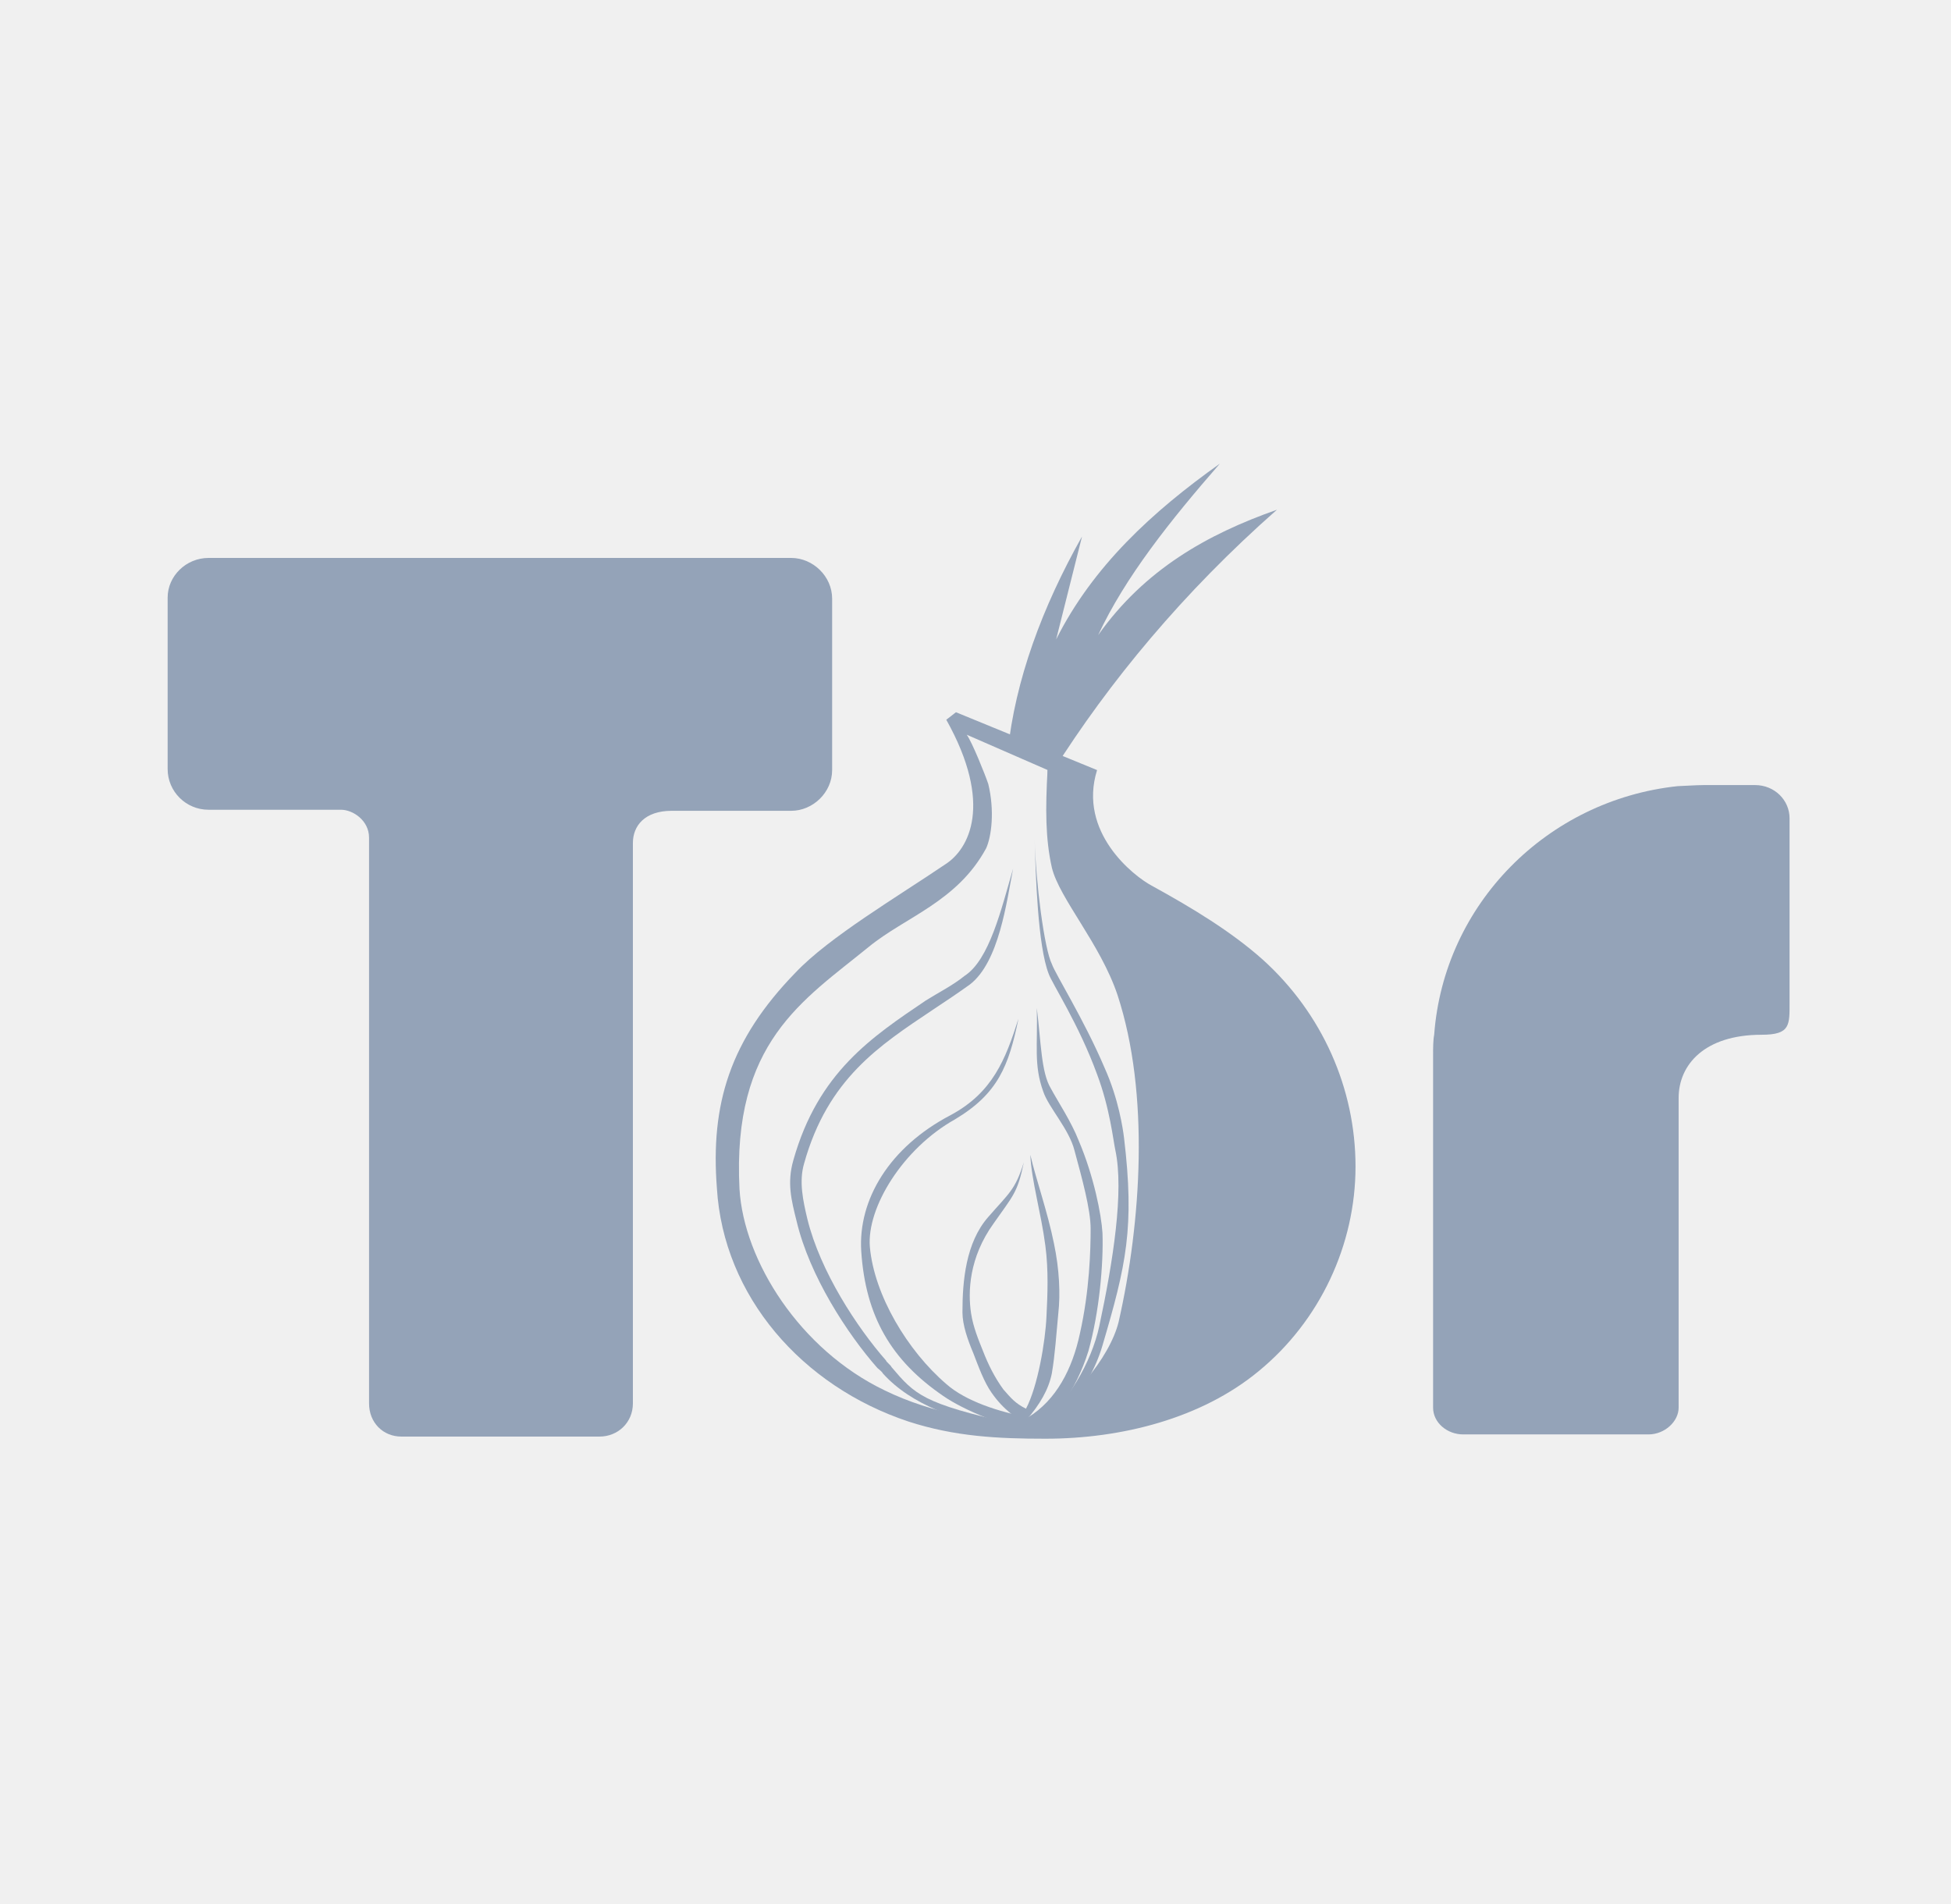
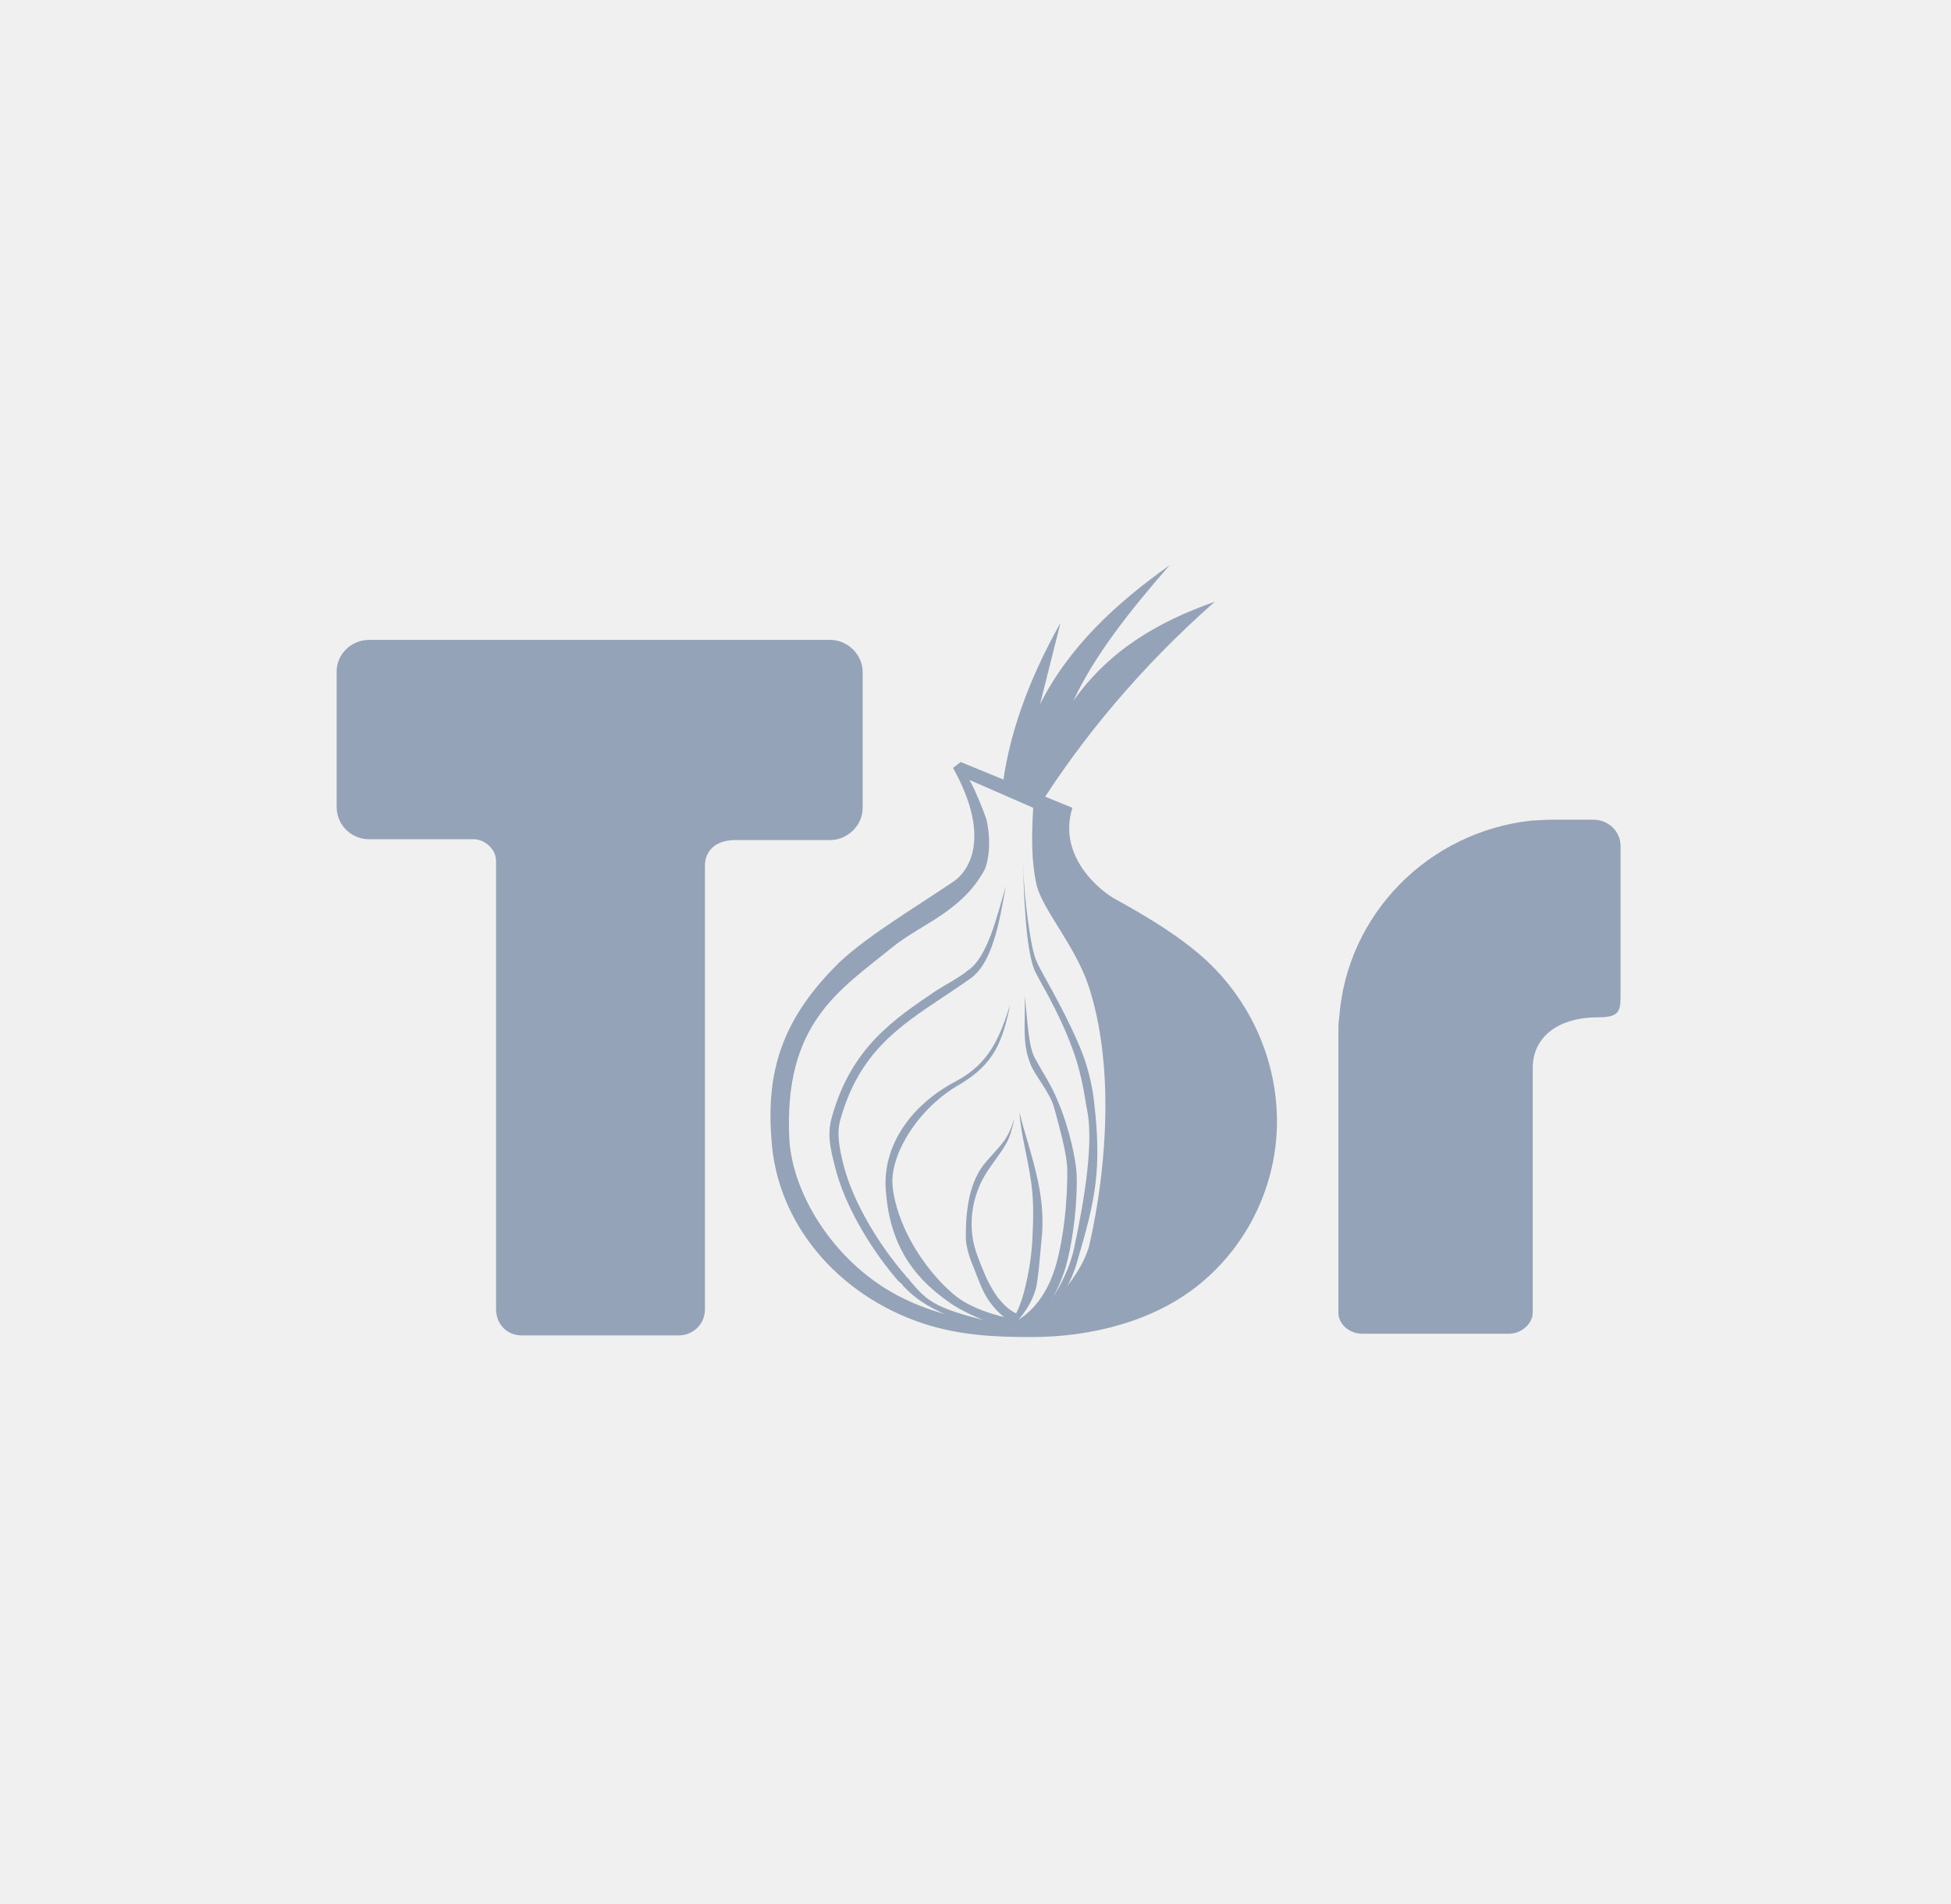
- <svg xmlns="http://www.w3.org/2000/svg" width="83" height="81" viewBox="0 0 83 81" fill="none">
-   <g clip-path="url(#clip0_2536_345)">
-     <path d="M46.031 22.827L44.931 27.203C46.489 24.103 49.009 21.778 51.895 19.727C49.788 22.143 47.864 24.559 46.718 27.021C48.688 24.24 51.346 22.735 54.324 21.687C50.338 25.197 47.176 29.027 44.794 32.81L42.87 31.99C43.19 28.936 44.336 25.835 46.031 22.827V22.827Z" fill="#94A3B8" />
-     <path d="M44.565 32.629L45.894 33.313C45.757 34.179 45.94 36.094 46.81 36.55C50.659 38.92 54.233 41.473 55.653 44.072C60.693 53.144 52.125 61.578 44.657 60.757C48.689 57.794 49.88 51.685 48.368 44.983C47.773 42.385 46.81 40.014 45.115 37.325C44.382 36.094 44.657 34.453 44.565 32.629V32.629Z" fill="#94A3B8" />
-     <path d="M43.099 36.959C42.824 38.372 42.503 40.925 41.266 41.883C40.762 42.247 40.212 42.612 39.663 42.977C37.418 44.481 35.218 45.894 34.21 49.496C33.981 50.271 34.165 51.092 34.348 51.867C34.898 54.1 36.455 56.471 37.693 57.884C37.693 57.93 37.922 58.112 37.922 58.158C38.929 59.343 39.25 59.708 43.099 60.574L43.007 60.984C40.671 60.392 38.792 59.799 37.555 58.431C37.555 58.386 37.326 58.203 37.326 58.203C36.043 56.745 34.44 54.283 33.89 51.958C33.661 51.046 33.477 50.316 33.752 49.359C34.806 45.621 37.097 44.116 39.388 42.566C39.892 42.247 40.533 41.928 41.037 41.518C42.091 40.834 42.595 38.691 43.099 36.959V36.959Z" fill="#94A3B8" />
-     <path d="M44.107 42.885C44.153 44.48 43.97 45.301 44.382 46.441C44.611 47.124 45.482 48.036 45.711 48.948C46.032 50.133 46.398 51.455 46.398 52.276C46.398 53.188 46.352 54.92 45.94 56.744C45.619 58.248 44.932 59.57 43.741 60.3C42.504 60.072 41.083 59.616 40.259 58.886C38.609 57.473 37.189 55.102 37.006 53.051C36.868 51.364 38.426 48.857 40.625 47.626C42.458 46.532 42.916 45.347 43.328 43.341C42.779 45.073 42.229 46.486 40.442 47.444C37.83 48.811 36.502 51.045 36.639 53.233C36.822 56.014 37.922 57.883 40.121 59.388C41.038 60.026 42.779 60.71 43.878 60.892V60.755C44.703 60.619 45.757 59.251 46.306 57.473C46.765 55.832 46.948 53.781 46.902 52.458C46.856 51.683 46.535 50.042 45.894 48.538C45.573 47.717 45.023 46.897 44.703 46.304C44.291 45.62 44.291 44.344 44.107 42.885V42.885Z" fill="#94A3B8" />
-     <path d="M43.832 49.131C43.878 50.225 44.29 51.593 44.473 53.006C44.611 54.054 44.565 55.103 44.519 56.015C44.473 57.063 44.153 58.978 43.648 59.935C43.19 59.707 43.007 59.48 42.686 59.115C42.32 58.613 42.045 58.066 41.816 57.474C41.633 57.018 41.404 56.471 41.312 55.878C41.174 54.966 41.22 53.507 42.274 52.048C43.099 50.863 43.282 50.772 43.557 49.45C43.19 50.635 42.915 50.772 42.045 51.775C41.083 52.869 40.945 54.51 40.945 55.832C40.945 56.38 41.174 57.018 41.404 57.565C41.633 58.157 41.862 58.796 42.182 59.252C42.686 59.981 43.328 60.437 43.648 60.482V60.437C44.244 59.753 44.611 59.115 44.748 58.431C44.886 57.61 44.931 56.835 45.023 55.878C45.115 55.057 45.069 54.009 44.84 52.915C44.565 51.547 44.061 50.134 43.832 49.131V49.131Z" fill="#94A3B8" />
-     <path d="M44.016 35.682C44.061 37.277 44.153 40.24 44.611 41.426C44.749 41.836 45.894 43.569 46.673 45.711C47.223 47.17 47.36 48.538 47.452 48.948C47.818 50.68 47.36 53.644 46.765 56.425C46.444 57.929 45.39 59.798 44.199 60.528L43.97 60.938C44.657 60.892 46.306 59.297 46.902 57.245C47.91 53.826 48.276 52.23 47.818 48.401C47.773 48.036 47.589 46.76 46.994 45.438C46.123 43.386 44.886 41.426 44.749 41.016C44.428 40.377 44.061 37.551 44.016 35.682Z" fill="#94A3B8" />
-     <path d="M44.565 32.764C44.473 34.405 44.473 35.681 44.748 36.912C45.069 38.234 46.81 40.149 47.543 42.337C48.917 46.532 48.551 52.002 47.589 56.242C47.222 57.746 45.481 59.934 43.694 60.618L44.977 60.938C45.664 60.892 47.497 59.205 48.23 57.29C49.376 54.236 49.605 50.634 49.147 46.805C49.101 46.44 48.505 43.158 47.91 41.79C47.085 39.739 45.756 38.28 45.298 37.003C44.931 36.046 44.794 33.493 45.023 32.992L44.565 32.764Z" fill="#94A3B8" />
-     <path d="M8.873 23.738H33.66C34.577 23.738 35.401 24.513 35.401 25.471V32.765C35.401 33.722 34.577 34.497 33.66 34.497H28.575C27.429 34.497 26.925 35.136 26.925 35.865V59.708C26.925 60.528 26.284 61.121 25.505 61.121H17.075C16.296 61.121 15.7 60.528 15.7 59.708V35.637C15.7 34.907 15.013 34.452 14.509 34.452H8.873C7.911 34.452 7.132 33.677 7.132 32.719V25.425C7.132 24.513 7.911 23.738 8.873 23.738Z" fill="#94A3B8" />
-     <path d="M72.467 33.402H74.666C75.491 33.402 76.132 34.041 76.132 34.816V42.611C76.132 43.614 76.178 44.025 74.941 44.025C72.513 44.025 71.413 45.301 71.413 46.714V59.889C71.413 60.482 70.817 61.029 70.13 61.029H62.25C61.562 61.029 60.967 60.528 60.967 59.889V44.891C60.967 44.617 60.967 44.252 61.013 44.025C61.425 38.463 65.823 34.041 71.367 33.448C71.505 33.448 72.146 33.402 72.467 33.402V33.402Z" fill="#94A3B8" />
-     <path d="M53.727 40.834C52.399 39.648 50.749 38.645 49.008 37.688C48.229 37.278 45.847 35.409 46.672 32.764L40.669 30.303L40.257 30.622C42.273 34.223 41.219 36.138 40.211 36.776C38.195 38.144 35.263 39.876 33.843 41.381C31.048 44.253 30.223 46.988 30.498 50.544C30.773 55.149 34.118 58.978 38.654 60.483C40.624 61.121 42.456 61.212 44.472 61.212C47.725 61.212 51.116 60.346 53.544 58.34C56.156 56.197 57.667 52.96 57.667 49.632C57.667 46.304 56.247 43.113 53.727 40.834V40.834ZM52.857 57.656C50.612 59.48 46.58 60.756 44.426 60.665C42.044 60.528 39.707 60.163 37.646 59.16C34.026 57.428 31.644 53.644 31.46 50.59C31.14 44.344 34.163 42.566 36.958 40.287C38.516 39.01 40.715 38.372 41.952 36.093C42.181 35.591 42.319 34.497 42.044 33.357C41.907 32.947 41.357 31.579 41.128 31.26L45.618 33.22C45.068 35.272 46.763 37.415 48.138 38.19C49.512 38.965 51.666 40.423 52.994 41.609C55.331 43.66 56.522 46.578 56.522 49.632C56.522 52.687 55.239 55.696 52.857 57.656V57.656Z" fill="#94A3B8" />
+ <svg xmlns="http://www.w3.org/2000/svg" width="83" height="81" viewBox="0 0 83 81" fill="none" version="1.1" id="svg10">
+   <g clip-path="url(#clip0_2536_345)" id="g10" transform="matrix(0.7916028,0,0,0.7916028,8.676058,8.433678)">
+     <path d="m 46.031,22.827 -1.1,4.377 c 1.558,-3.1 4.078,-5.425 6.964,-7.476 -2.108,2.416 -4.032,4.832 -5.177,7.294 1.97,-2.781 4.628,-4.285 7.606,-5.334 -3.986,3.51 -7.147,7.34 -9.53,11.124 l -1.924,-0.821 c 0.321,-3.054 1.466,-6.154 3.161,-9.163 z" fill="#94a3b8" id="path1" />
+     <path d="m 44.565,32.629 1.329,0.684 c -0.137,0.866 0.046,2.781 0.916,3.237 3.849,2.371 7.422,4.924 8.843,7.522 5.04,9.072 -3.528,17.506 -10.996,16.685 4.032,-2.963 5.223,-9.072 3.711,-15.774 -0.596,-2.599 -1.558,-4.969 -3.253,-7.659 -0.733,-1.231 -0.458,-2.872 -0.55,-4.696 z" fill="#94a3b8" id="path2" />
+     <path d="m 43.099,36.959 c -0.275,1.413 -0.596,3.966 -1.833,4.924 -0.504,0.365 -1.054,0.729 -1.604,1.094 -2.245,1.504 -4.444,2.918 -5.452,6.519 -0.229,0.775 -0.046,1.596 0.138,2.371 0.55,2.234 2.107,4.604 3.345,6.018 0,0.046 0.229,0.228 0.229,0.274 1.008,1.185 1.329,1.55 5.177,2.416 l -0.092,0.41 c -2.337,-0.593 -4.215,-1.185 -5.452,-2.553 0,-0.046 -0.229,-0.228 -0.229,-0.228 -1.283,-1.459 -2.886,-3.921 -3.436,-6.246 -0.229,-0.912 -0.412,-1.641 -0.137,-2.599 1.054,-3.738 3.345,-5.243 5.635,-6.793 0.504,-0.319 1.145,-0.638 1.649,-1.048 1.054,-0.684 1.558,-2.826 2.062,-4.559 z" fill="#94a3b8" id="path3" />
+     <path d="m 44.107,42.885 c 0.046,1.596 -0.137,2.416 0.275,3.556 0.229,0.684 1.1,1.596 1.329,2.507 0.321,1.185 0.687,2.507 0.687,3.328 0,0.912 -0.046,2.644 -0.458,4.468 -0.321,1.504 -1.008,2.826 -2.199,3.556 -1.237,-0.228 -2.657,-0.684 -3.482,-1.413 -1.649,-1.413 -3.07,-3.784 -3.253,-5.835 -0.137,-1.687 1.42,-4.194 3.619,-5.425 1.833,-1.094 2.291,-2.279 2.703,-4.285 -0.55,1.732 -1.1,3.146 -2.886,4.103 -2.612,1.368 -3.94,3.602 -3.803,5.79 0.183,2.781 1.283,4.65 3.482,6.154 0.916,0.638 2.657,1.322 3.757,1.504 v -0.137 c 0.825,-0.137 1.879,-1.504 2.428,-3.282 0.458,-1.641 0.641,-3.693 0.596,-5.015 -0.046,-0.775 -0.366,-2.416 -1.008,-3.921 -0.321,-0.821 -0.871,-1.641 -1.191,-2.234 -0.412,-0.684 -0.412,-1.96 -0.596,-3.419 z" fill="#94a3b8" id="path4" />
+     <path d="m 43.832,49.131 c 0.046,1.094 0.458,2.462 0.641,3.875 0.137,1.048 0.092,2.097 0.046,3.009 -0.046,1.048 -0.366,2.963 -0.871,3.921 -0.458,-0.228 -0.641,-0.456 -0.962,-0.821 -0.366,-0.501 -0.641,-1.049 -0.871,-1.641 -0.183,-0.456 -0.412,-1.003 -0.504,-1.596 -0.137,-0.912 -0.092,-2.371 0.962,-3.829 0.825,-1.185 1.008,-1.276 1.283,-2.599 -0.367,1.185 -0.641,1.322 -1.512,2.325 -0.962,1.094 -1.1,2.735 -1.1,4.057 0,0.547 0.229,1.185 0.458,1.732 0.229,0.593 0.458,1.231 0.779,1.687 0.504,0.729 1.145,1.185 1.466,1.231 v -0.045 c 0.596,-0.684 0.962,-1.322 1.1,-2.006 0.137,-0.821 0.183,-1.596 0.275,-2.553 0.092,-0.821 0.046,-1.869 -0.183,-2.963 -0.275,-1.368 -0.779,-2.781 -1.008,-3.784 z" fill="#94a3b8" id="path5" />
+     <path d="m 44.016,35.682 c 0.046,1.596 0.138,4.559 0.596,5.744 0.137,0.41 1.283,2.143 2.062,4.285 0.55,1.459 0.687,2.826 0.779,3.237 0.366,1.732 -0.092,4.696 -0.687,7.476 -0.321,1.504 -1.375,3.374 -2.566,4.103 l -0.229,0.41 c 0.687,-0.046 2.337,-1.641 2.932,-3.693 1.008,-3.419 1.375,-5.015 0.916,-8.844 -0.046,-0.365 -0.229,-1.641 -0.825,-2.963 -0.871,-2.051 -2.107,-4.012 -2.245,-4.422 -0.321,-0.638 -0.687,-3.465 -0.733,-5.334 z" fill="#94a3b8" id="path6" />
+     <path d="m 44.565,32.764 c -0.092,1.641 -0.092,2.918 0.183,4.149 0.321,1.322 2.062,3.237 2.795,5.425 1.375,4.194 1.008,9.665 0.046,13.905 -0.367,1.504 -2.108,3.693 -3.894,4.377 l 1.283,0.319 c 0.687,-0.046 2.52,-1.732 3.253,-3.647 1.145,-3.054 1.375,-6.656 0.916,-10.485 -0.046,-0.365 -0.641,-3.647 -1.237,-5.015 -0.825,-2.051 -2.153,-3.51 -2.612,-4.787 -0.366,-0.957 -0.504,-3.51 -0.275,-4.012 z" fill="#94a3b8" id="path7" />
+     <path d="M 8.873,23.738 H 33.66 c 0.916,0 1.741,0.775 1.741,1.732 v 7.294 c 0,0.957 -0.825,1.732 -1.741,1.732 h -5.086 c -1.145,0 -1.649,0.638 -1.649,1.368 v 23.843 c 0,0.821 -0.641,1.413 -1.42,1.413 H 17.075 C 16.296,61.121 15.7,60.528 15.7,59.708 V 35.637 c 0,-0.729 -0.687,-1.185 -1.191,-1.185 H 8.873 c -0.962,0 -1.741,-0.775 -1.741,-1.732 v -7.294 c 0,-0.912 0.779,-1.687 1.741,-1.687 z" fill="#94a3b8" id="path8" />
+     <path d="m 72.467,33.402 h 2.199 c 0.825,0 1.466,0.638 1.466,1.413 v 7.796 c 0,1.003 0.046,1.413 -1.191,1.413 -2.428,0 -3.528,1.276 -3.528,2.69 v 13.175 c 0,0.593 -0.596,1.14 -1.283,1.14 h -7.88 c -0.687,0 -1.283,-0.501 -1.283,-1.14 V 44.891 c 0,-0.274 0,-0.638 0.046,-0.866 0.412,-5.562 4.811,-9.984 10.355,-10.577 0.137,0 0.779,-0.046 1.1,-0.046 z" fill="#94a3b8" id="path9" />
+     <path d="m 53.727,40.834 c -1.329,-1.185 -2.978,-2.188 -4.719,-3.146 -0.779,-0.41 -3.161,-2.279 -2.337,-4.924 l -6.002,-2.462 -0.412,0.319 c 2.016,3.602 0.962,5.516 -0.046,6.154 -2.016,1.368 -4.948,3.1 -6.369,4.604 -2.795,2.872 -3.619,5.607 -3.345,9.163 0.275,4.604 3.619,8.434 8.155,9.938 1.97,0.638 3.803,0.729 5.819,0.729 3.253,0 6.643,-0.866 9.072,-2.872 2.611,-2.143 4.123,-5.38 4.123,-8.707 0,-3.328 -1.42,-6.519 -3.94,-8.799 z M 52.857,57.656 c -2.245,1.823 -6.277,3.1 -8.43,3.009 -2.382,-0.137 -4.719,-0.501 -6.781,-1.504 -3.619,-1.732 -6.002,-5.516 -6.185,-8.571 -0.321,-6.246 2.703,-8.024 5.498,-10.303 1.558,-1.276 3.757,-1.915 4.994,-4.194 0.229,-0.501 0.366,-1.596 0.092,-2.735 -0.138,-0.41 -0.687,-1.778 -0.916,-2.097 l 4.49,1.96 c -0.55,2.051 1.145,4.194 2.52,4.969 1.375,0.775 3.528,2.234 4.857,3.419 2.337,2.051 3.528,4.969 3.528,8.024 0,3.054 -1.283,6.063 -3.665,8.024 z" fill="#94a3b8" id="path10" />
  </g>
-   <defs>
+   <defs id="defs10">
    <clipPath id="clip0_2536_345">
-       <rect width="82" height="80" fill="white" transform="translate(0.132324 0.923828)" />
+       <rect width="82" height="80" fill="white" transform="translate(0.132324 0.923828)" id="rect10" />
    </clipPath>
  </defs>
</svg>
